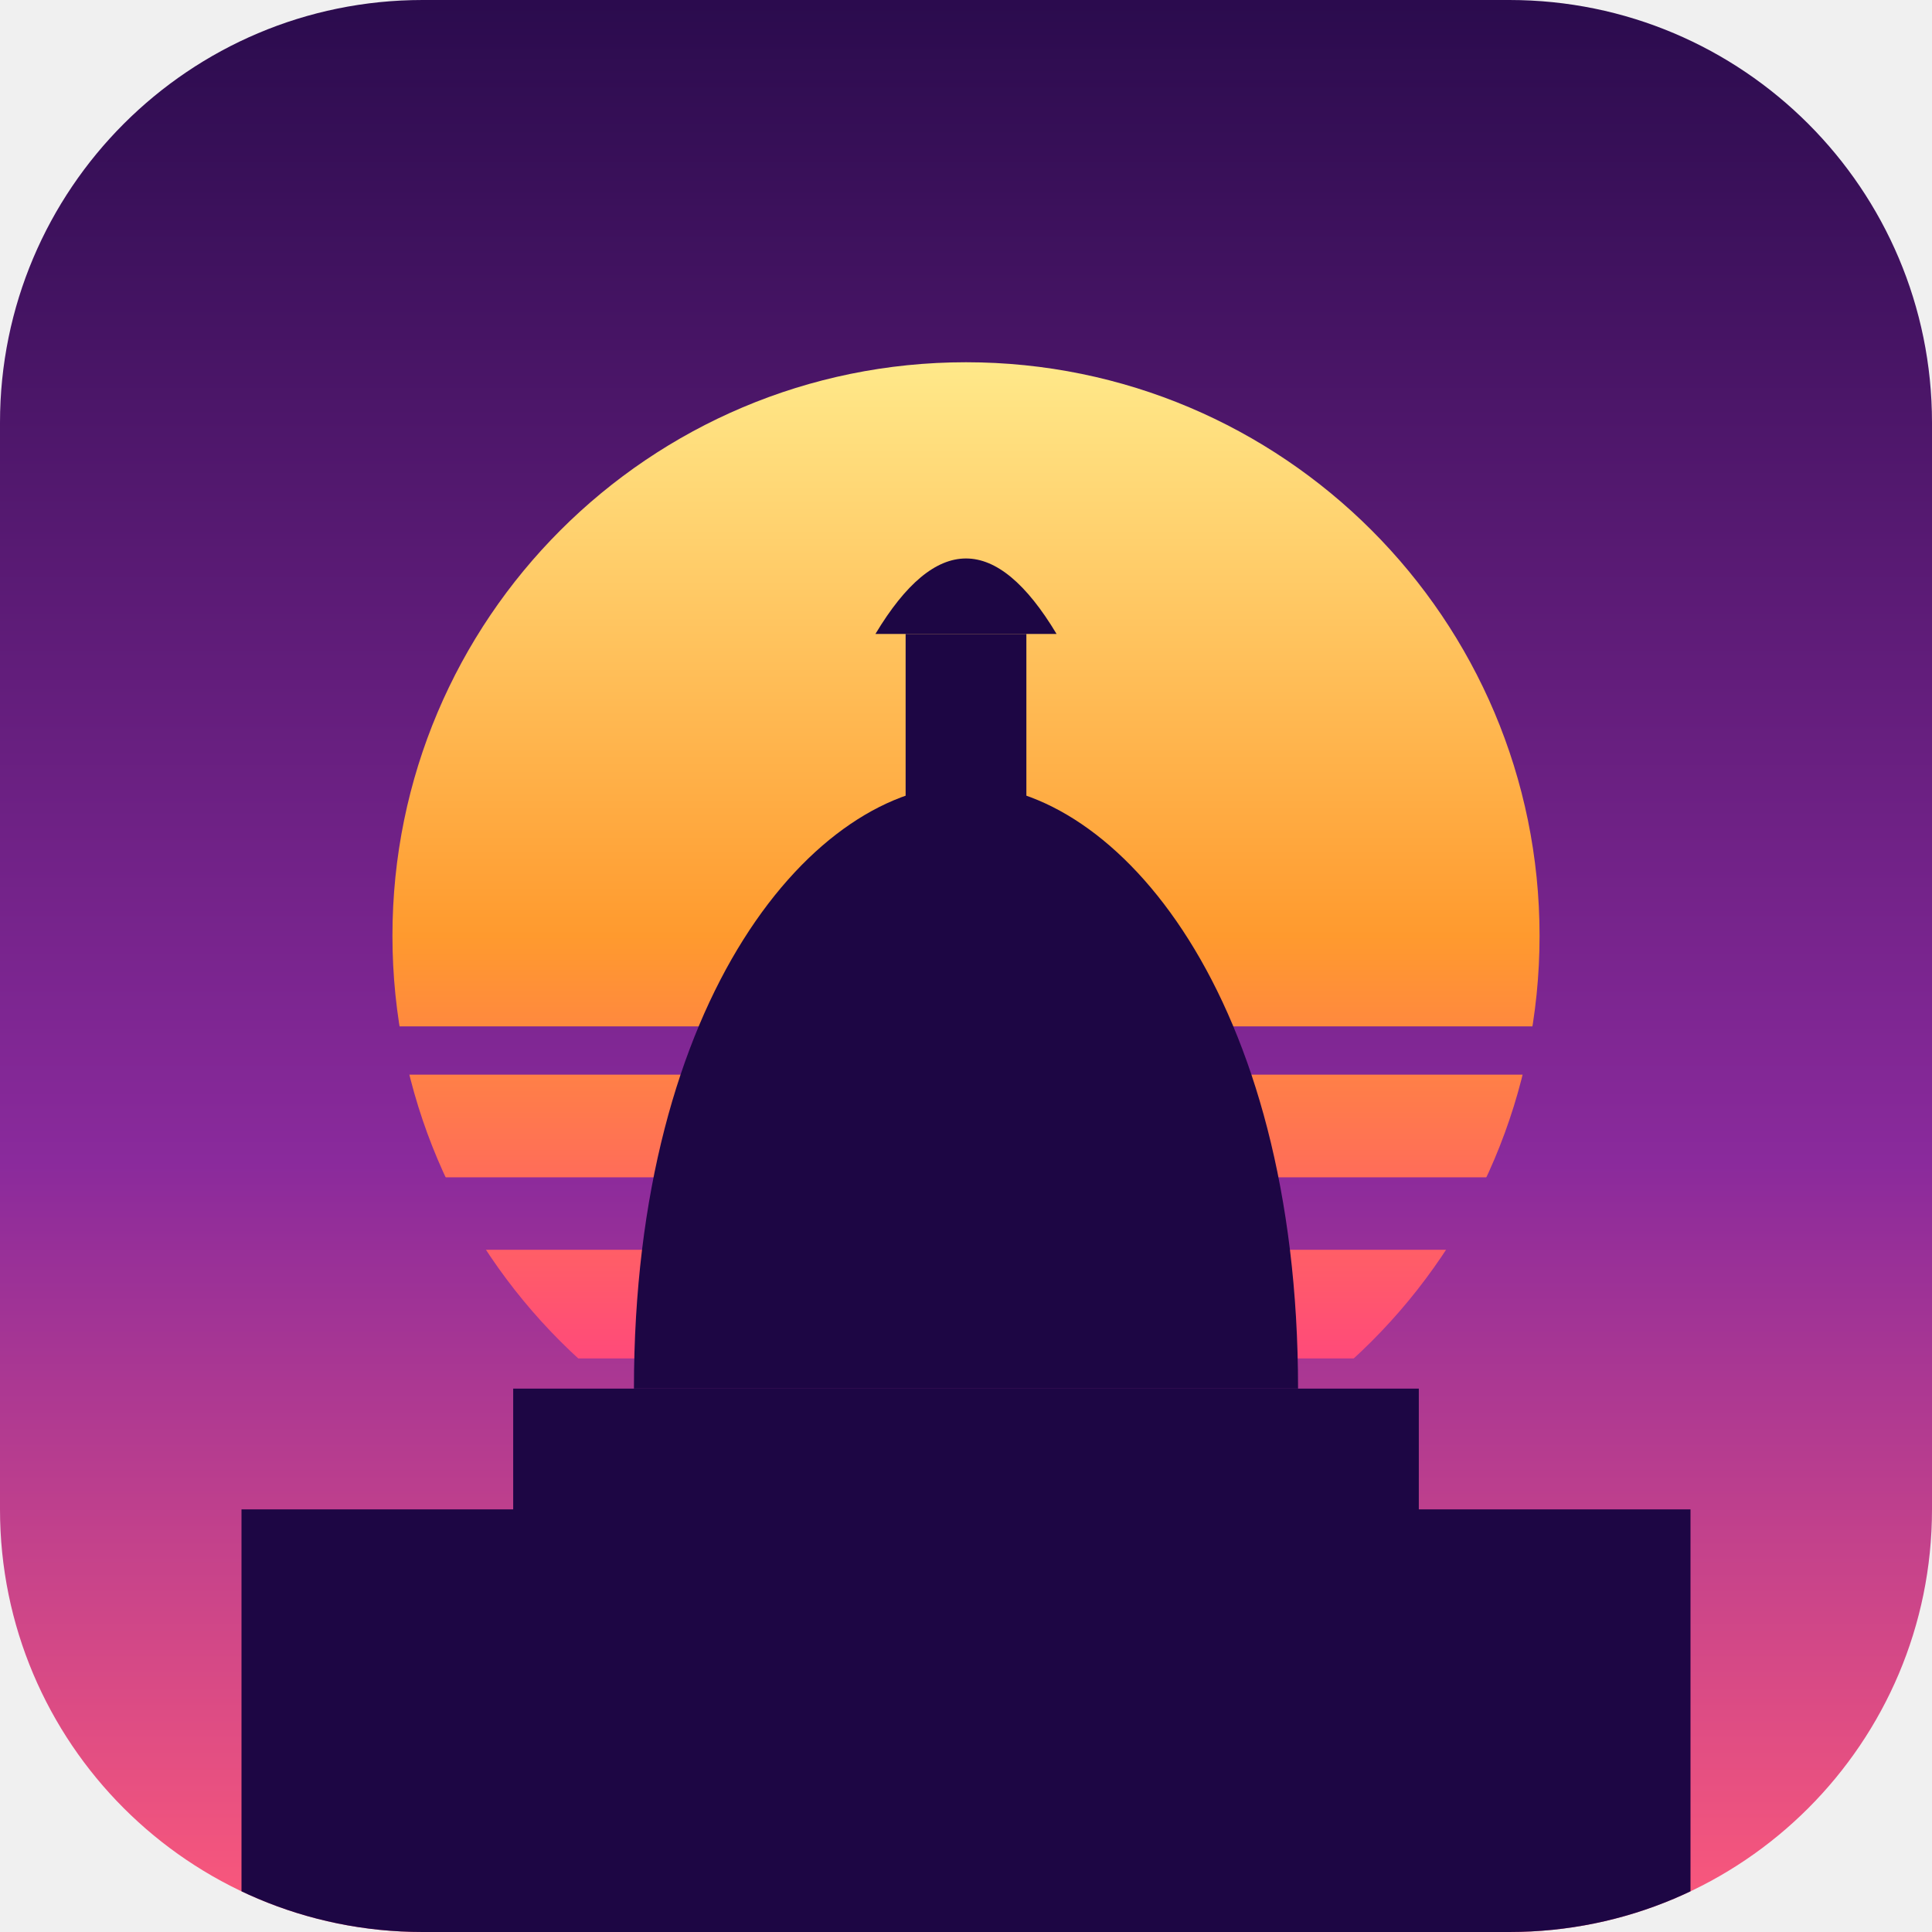
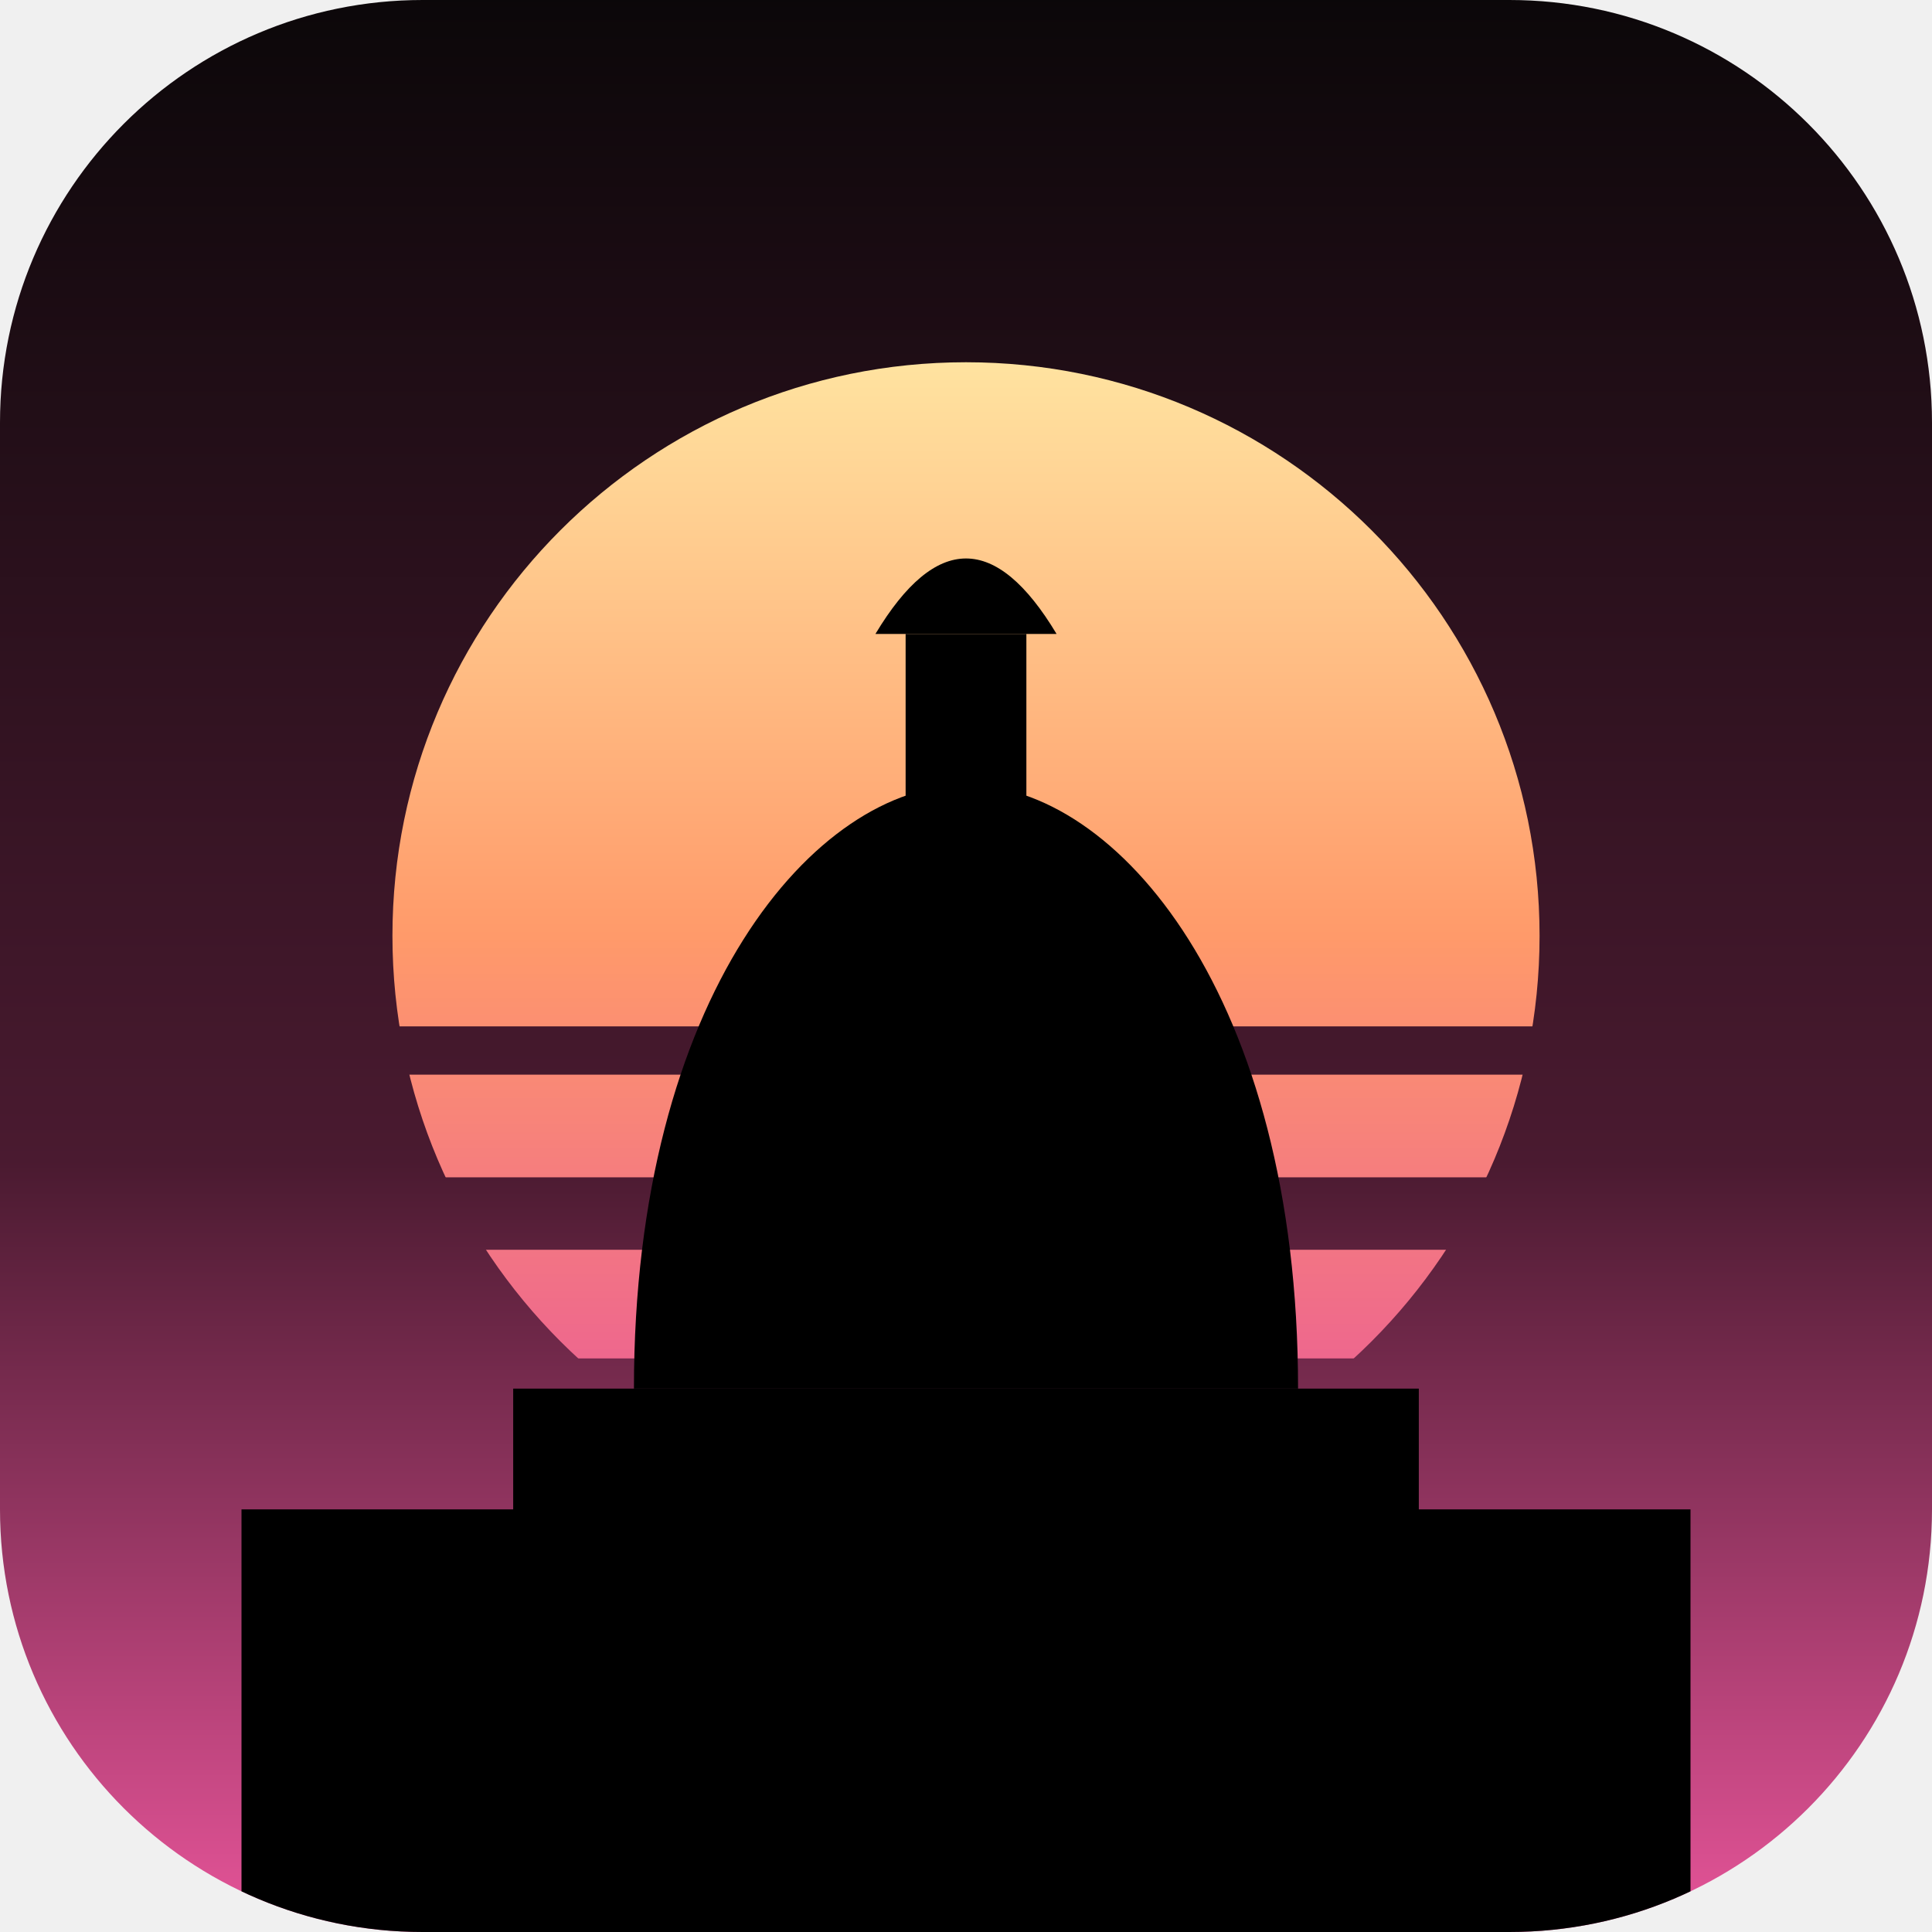
<svg xmlns="http://www.w3.org/2000/svg" viewBox="0 0 64 64">
  <defs>
    <linearGradient id="bg" x1="0" y1="0" x2="0" y2="1">
-       <stop offset="0" stop-color="#2a0b4d" />
-       <stop offset=".6" stop-color="#8a2a9c" />
-       <stop offset="1" stop-color="#ff5a7a" />
+       <stop offset="0" stop-color="#0b0709" />
+       <stop offset=".6" stop-color="#4a1a30" />
+       <stop offset="1" stop-color="#e8559a" />
    </linearGradient>
    <linearGradient id="sun" x1="0" y1="0" x2="0" y2="1">
-       <stop offset="0" stop-color="#ffe98a" />
-       <stop offset=".5" stop-color="#ff9a2e" />
-       <stop offset="1" stop-color="#ff2d95" />
+       <stop offset="0" stop-color="#ffe3a0" />
+       <stop offset=".5" stop-color="#ff9a6a" />
+       <stop offset="1" stop-color="#e8559a" />
    </linearGradient>
    <mask id="m">
      <rect width="64" height="64" fill="#fff" />
      <rect y="34" width="64" height="1.6" />
      <rect y="39" width="64" height="2.4" />
      <rect y="45" width="64" height="3.2" />
    </mask>
    <clipPath id="r">
      <rect width="64" height="64" rx="14" />
    </clipPath>
  </defs>
  <g clip-path="url(#r)">
    <rect width="64" height="64" fill="url(#bg)" />
    <circle cx="32" cy="31" r="19" fill="url(#sun)" mask="url(#m)" />
-     <g fill="#1d0644">
+     <g fill="#000">
      <path d="M8 64V50h10V64Z" />
      <path d="M46 64V50h10V64Z" />
      <path d="M17 64V46h30V64Z" />
      <path d="M21 46C21 33 27 26 32 26S43 33 43 46Z" />
      <path d="M30 27h4v-6h-4Z" />
      <path d="M29 21q3-5 6 0Z" />
    </g>
  </g>
</svg>
